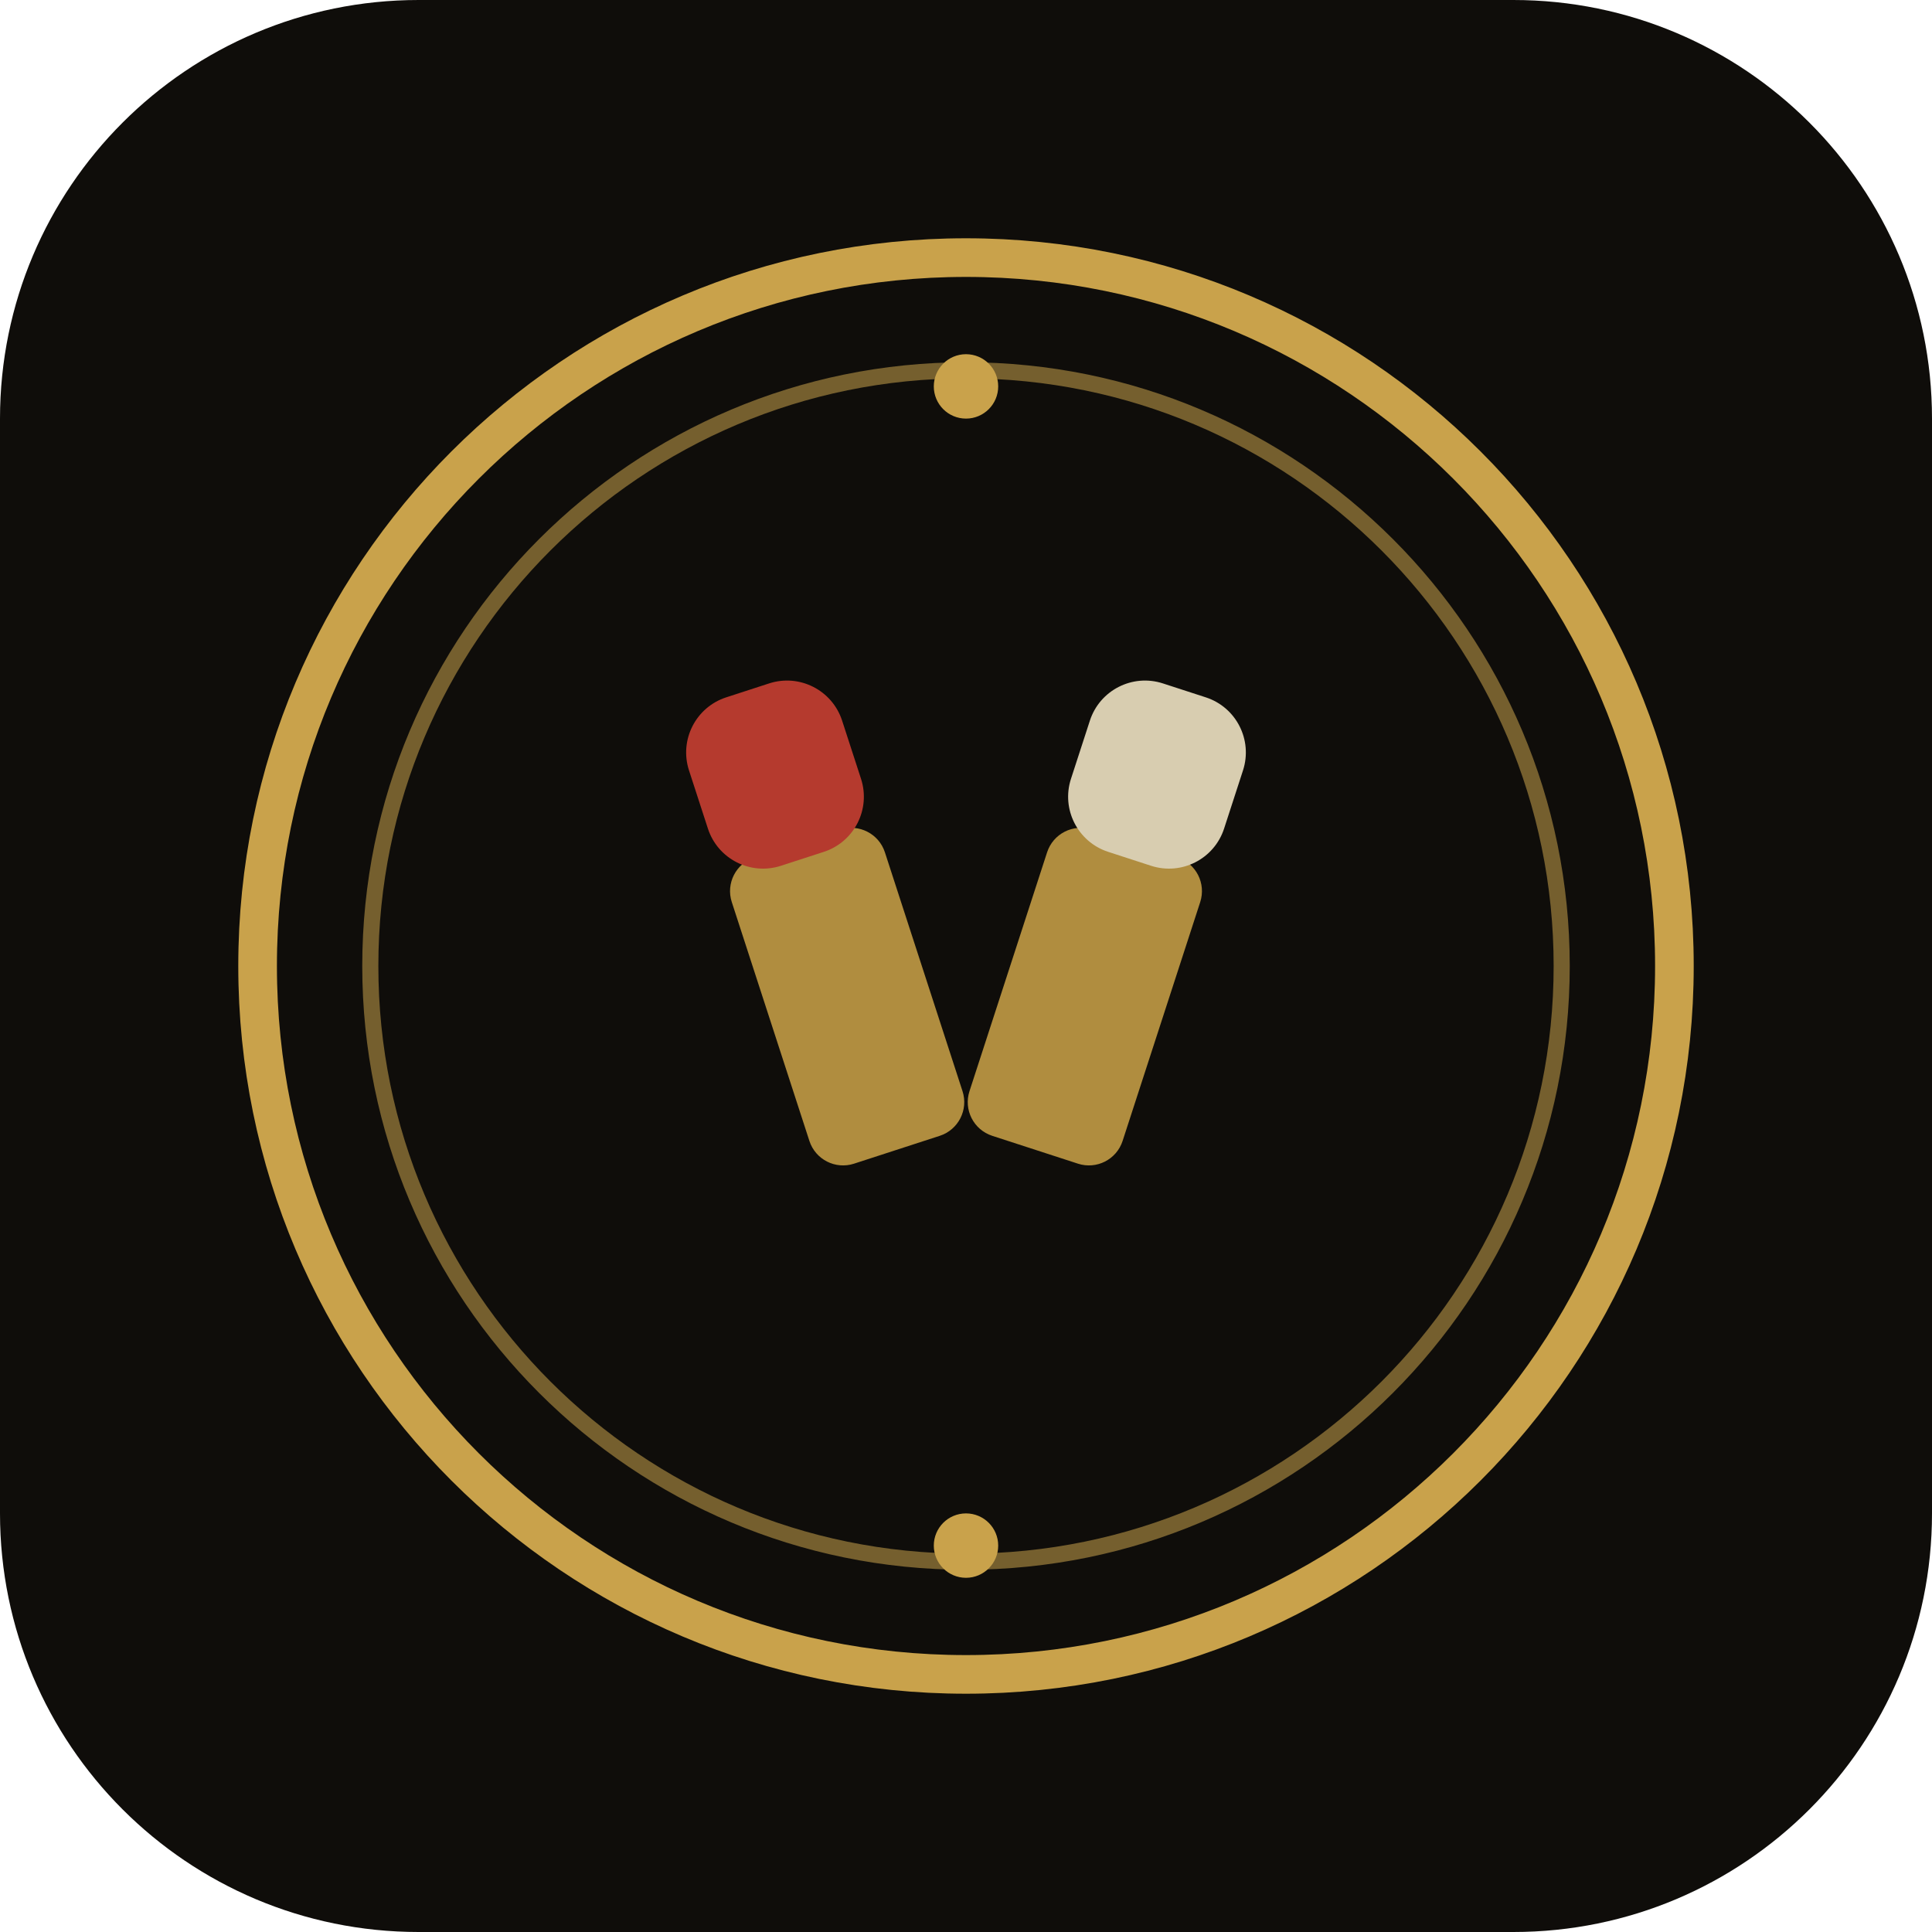
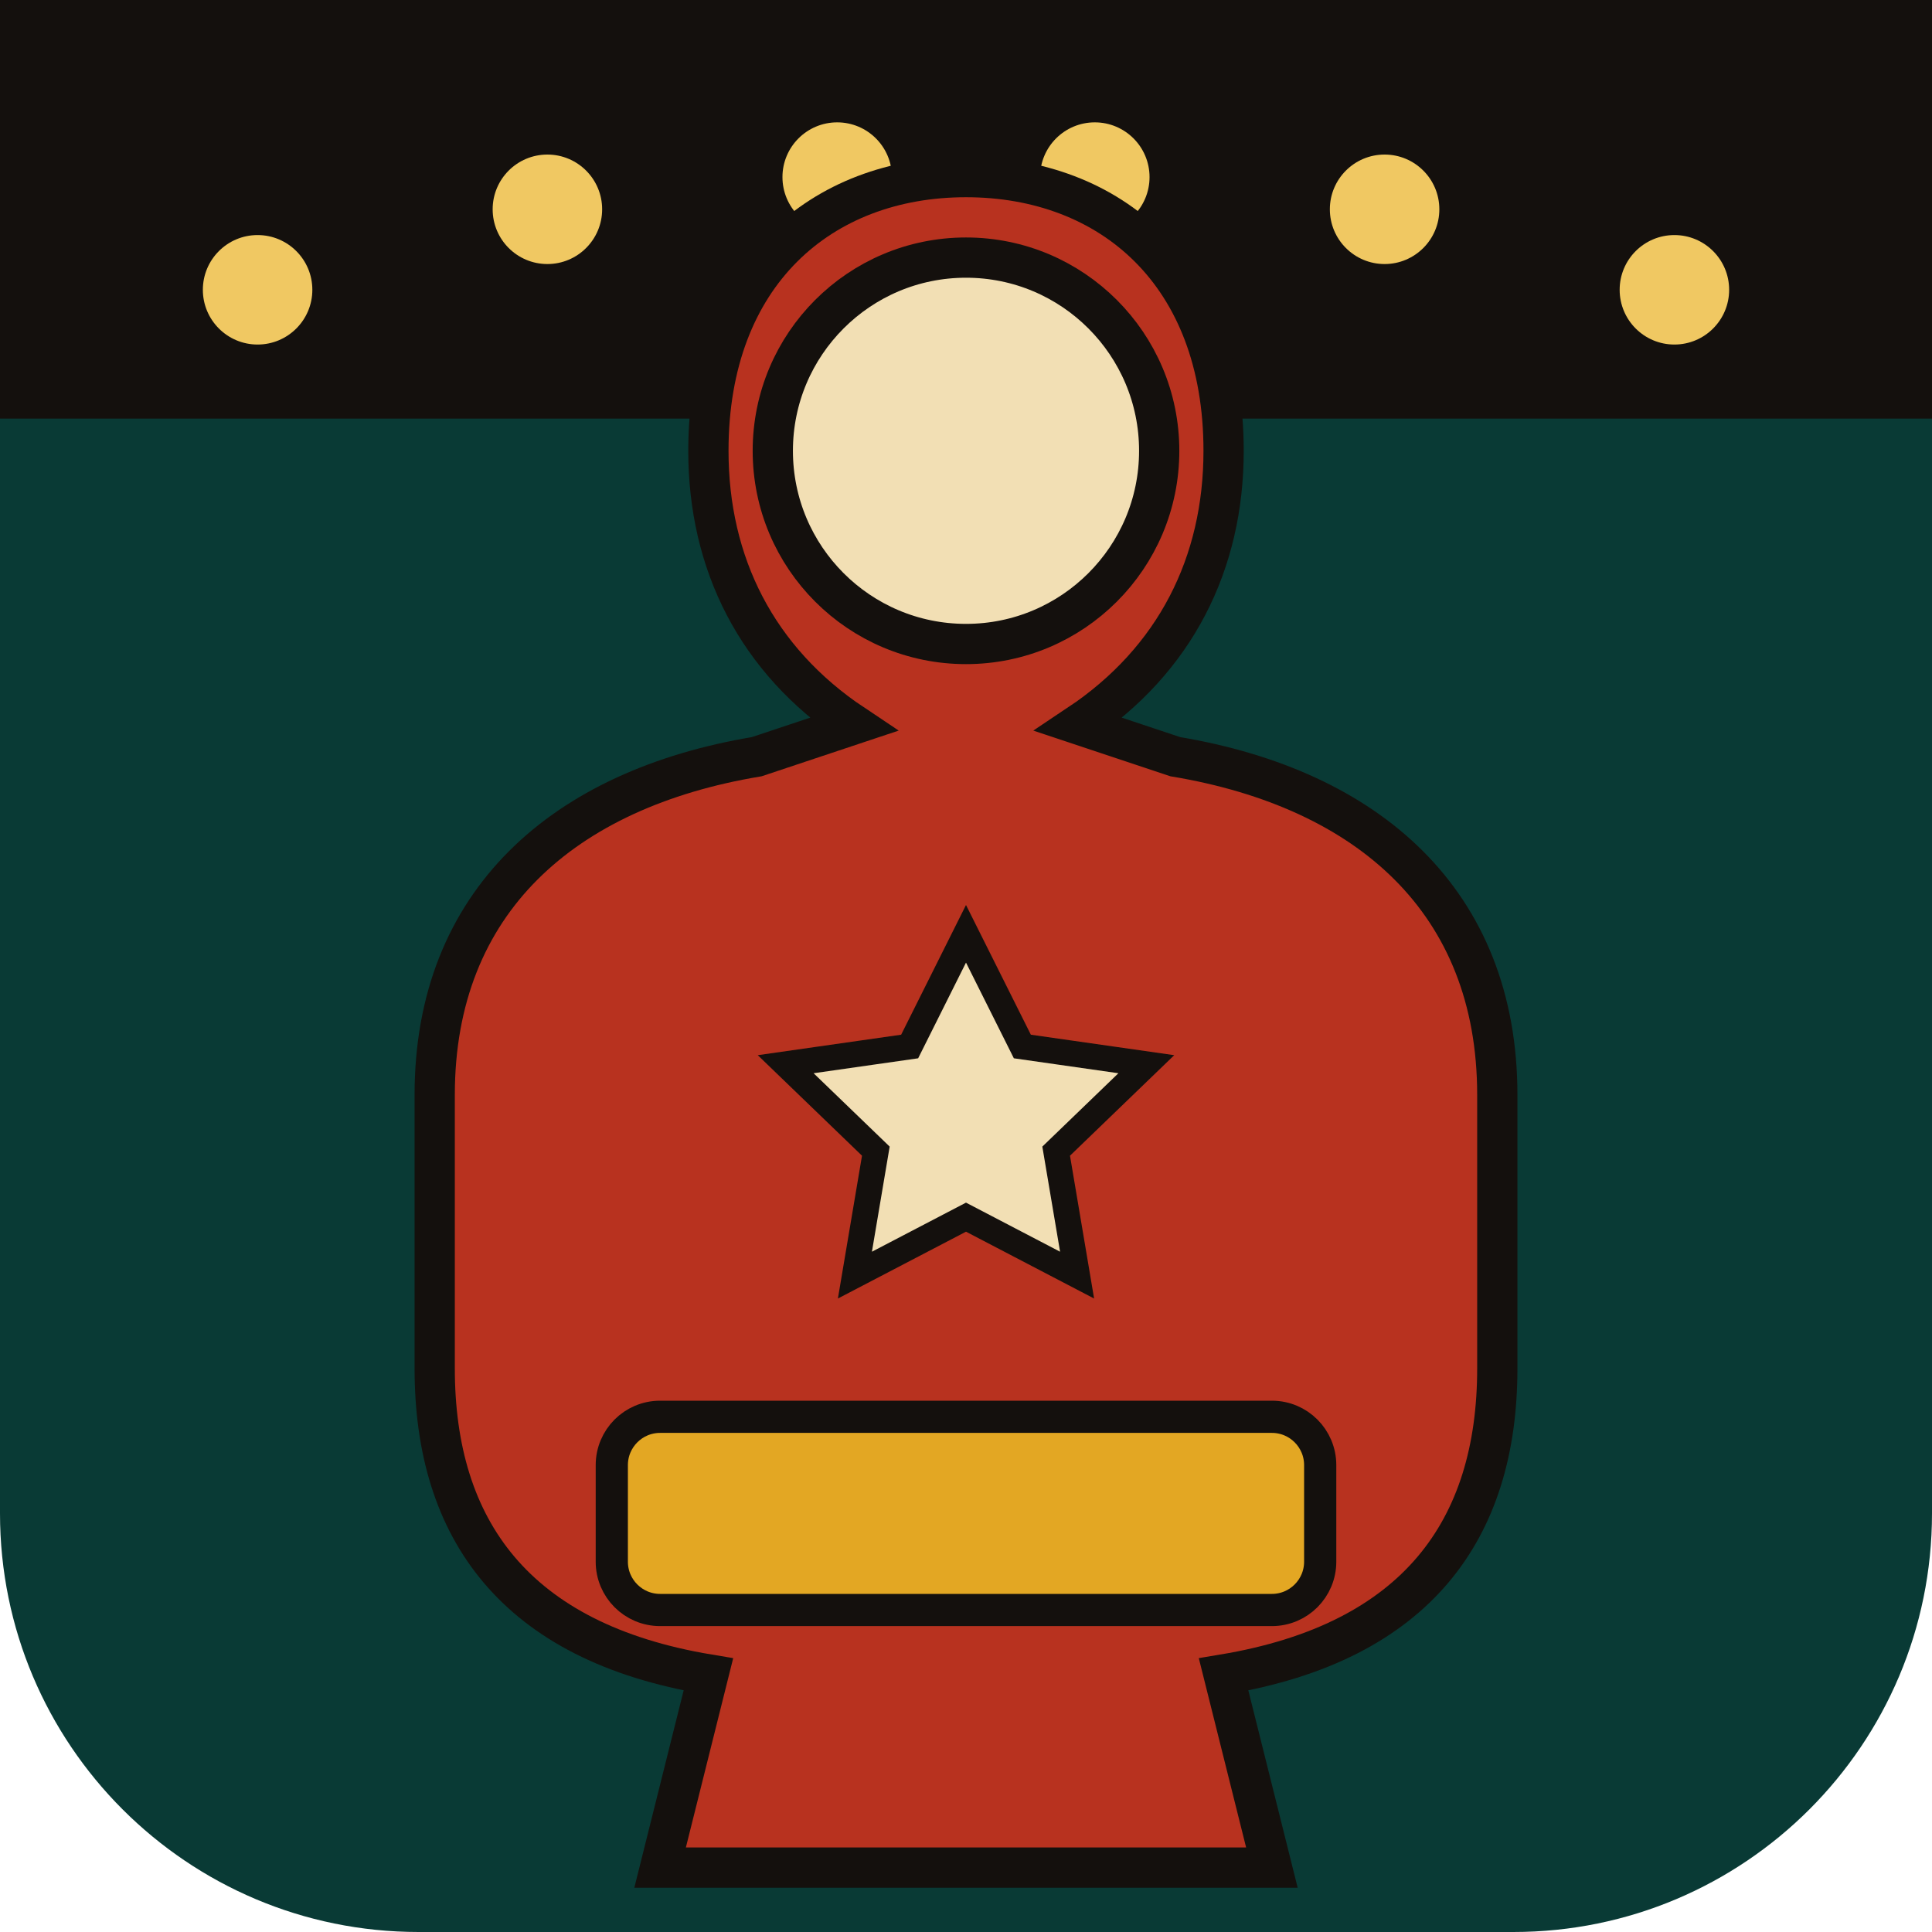
<svg xmlns="http://www.w3.org/2000/svg" viewBox="0 0 120 120">
-   <rect width="120" height="120" rx="26" fill="#0f0d0a" />
-   <circle cx="60" cy="60" r="44" fill="none" stroke="#c9a24b" stroke-width="2.4" />
-   <circle cx="60" cy="60" r="37" fill="none" stroke="#c9a24b" stroke-width="1" opacity=".55" />
-   <g transform="rotate(-18 52 60)">
-     <rect x="47" y="52" width="10" height="20" rx="2.2" fill="#b08d3f" />
-     <rect x="47" y="42" width="10" height="11" rx="3.6" fill="#b53a2e" />
+   <rect width="120" height="120" rx="26" fill="#093a35" />
+   <path d="M0 0h120v26H0z" fill="#14100d" />
+   <g fill="#f0c862">
+     <circle cx="16" cy="18" r="3.4" />
+     <circle cx="34" cy="13" r="3.4" />
+     <circle cx="52" cy="11" r="3.4" />
+     <circle cx="68" cy="11" r="3.4" />
+     <circle cx="86" cy="13" r="3.4" />
+     <circle cx="104" cy="18" r="3.4" />
  </g>
-   <g transform="rotate(18 68 60)">
-     <rect x="63" y="52" width="10" height="20" rx="2.2" fill="#b08d3f" />
-     <rect x="63" y="42" width="10" height="11" rx="3.6" fill="#d8cdb0" />
-   </g>
-   <circle cx="60" cy="24" r="2" fill="#c9a24b" />
-   <circle cx="60" cy="96" r="2" fill="#c9a24b" />
+   <path d="M41 108l3-12c-12-2-17-9-17-19V60c0-12 8-19 20-21l6-2c-6-4-9-10-9-17 0-11 7-17 16-17s16 6 16 17c0 7-3 13-9 17l6 2c12 2 20 9 20 21v17c0 10-5 17-17 19l3 12z" fill="#b8321f" stroke="#14100d" stroke-width="2.5" transform="translate(0 8)" />
+   <circle cx="60" cy="28" r="12" fill="#f2dfb4" stroke="#14100d" stroke-width="2.5" />
+   <rect x="38" y="88" width="44" height="12" rx="3" fill="#e3a723" stroke="#14100d" stroke-width="2" />
+   <path d="M60 58l3.5 7 7.7 1.1-5.6 5.4 1.3 7.7L60 75.6l-6.9 3.6 1.3-7.7-5.6-5.4 7.7-1.1z" fill="#f2dfb4" stroke="#14100d" stroke-width="1.6" />
</svg>
